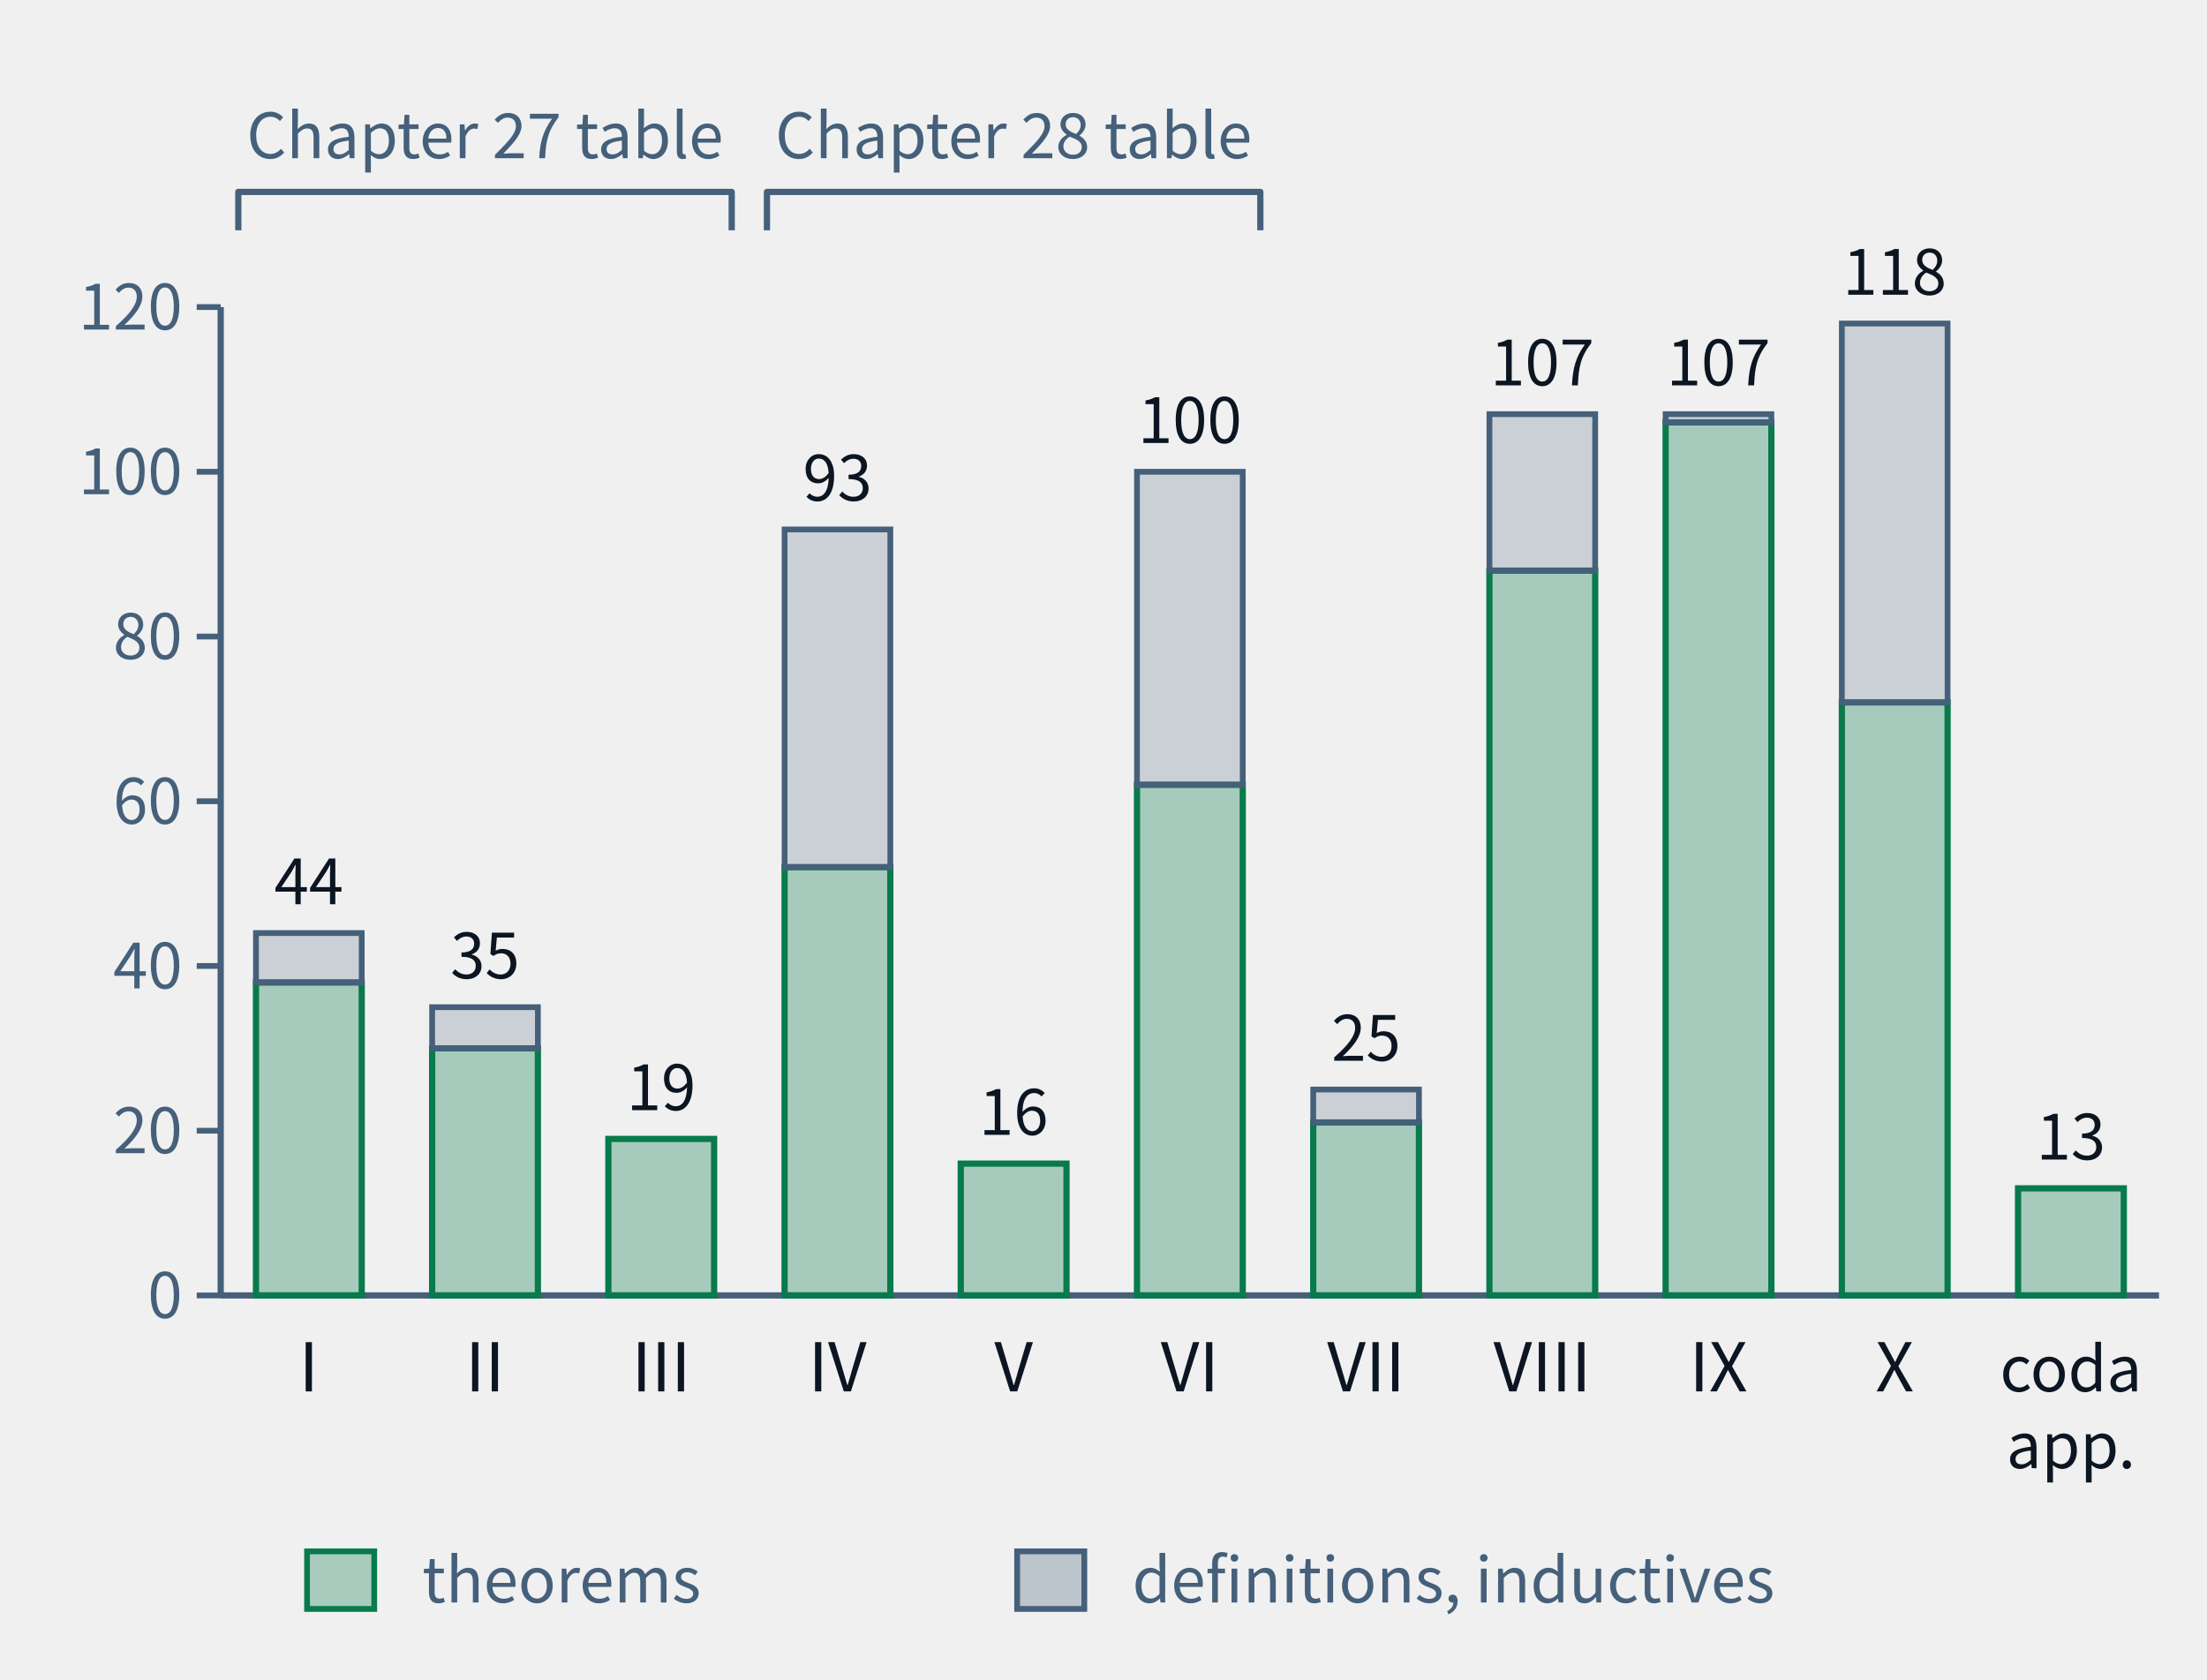
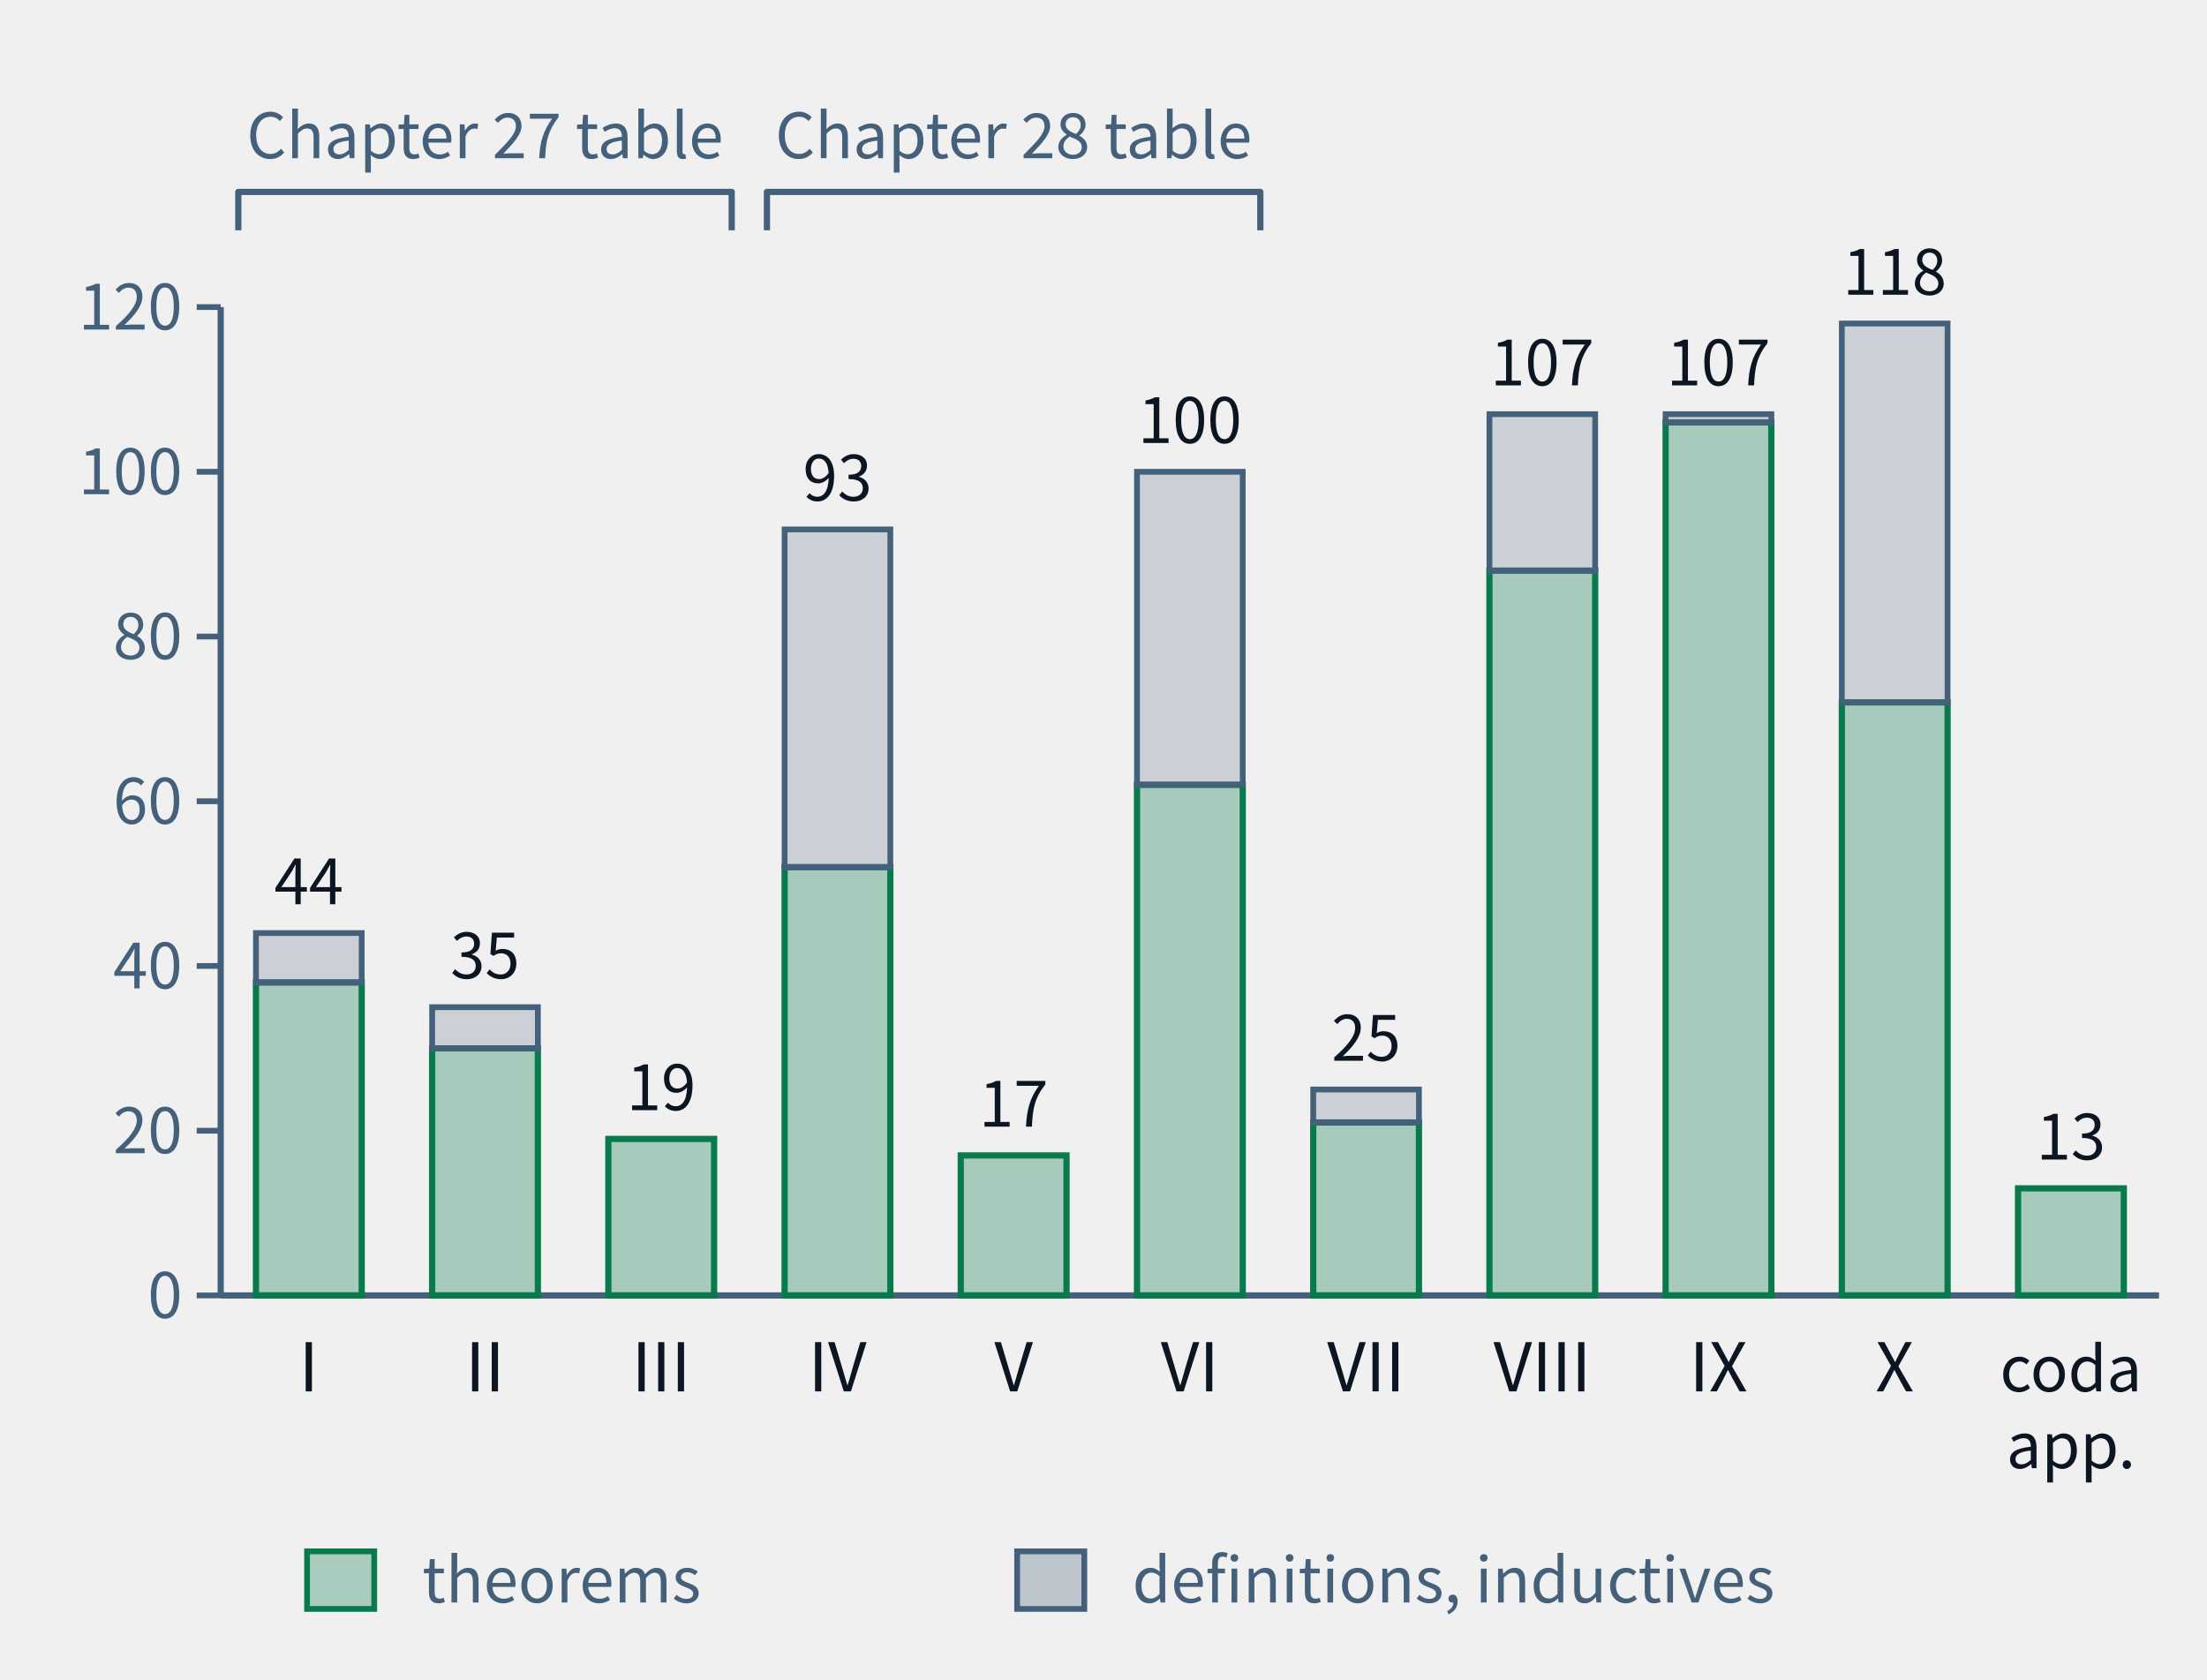
- <svg xmlns="http://www.w3.org/2000/svg" class="tr-fig" data-tr-fig="ch28-declaration-parts" data-lang="en" viewBox="0 0 460 350" width="460" height="350" font-family="'Noto Sans SC', 'Noto Sans CJK SC', 'Source Sans 3', 'PingFang SC', 'Microsoft YaHei', system-ui, sans-serif" role="img" aria-label="A bar chart. Along the bottom are Parts I to X and 'coda and appendices'; each bar is the number of distinct declarations the chapters of that part cite with lean=, green below for declarations of kind theorem in the lock, grey above for definitions and inductive types. I: 38 theorems, 6 other; II: 30 theorems, 5 other; III: 19 theorems, 0 other; IV: 52 theorems, 41 other; V: 16 theorems, 0 other; VI: 62 theorems, 38 other; VII: 21 theorems, 4 other; VIII: 88 theorems, 19 other; IX: 106 theorems, 1 other; X: 72 theorems, 46 other; coda and appendices: 13 theorems, 0 other. Two braces above the bars mark Parts I–III as the Chapter 27 audit table and Parts IV–VI as the Chapter 28 audit table.">
+ <svg xmlns="http://www.w3.org/2000/svg" class="tr-fig" data-tr-fig="ch28-declaration-parts" data-lang="en" viewBox="0 0 460 350" width="460" height="350" font-family="'Noto Sans SC', 'Noto Sans CJK SC', 'Source Sans 3', 'PingFang SC', 'Microsoft YaHei', system-ui, sans-serif" role="img" aria-label="A bar chart. Along the bottom are Parts I to X and 'coda and appendices'; each bar is the number of distinct declarations the chapters of that part cite with lean=, green below for declarations of kind theorem in the lock, grey above for definitions and inductive types. I: 38 theorems, 6 other; II: 30 theorems, 5 other; III: 19 theorems, 0 other; IV: 52 theorems, 41 other; V: 17 theorems, 0 other; VI: 62 theorems, 38 other; VII: 21 theorems, 4 other; VIII: 88 theorems, 19 other; IX: 106 theorems, 1 other; X: 72 theorems, 46 other; coda and appendices: 13 theorems, 0 other. Two braces above the bars mark Parts I–III as the Chapter 27 audit table and Parts IV–VI as the Chapter 28 audit table.">
  <style>.ts-ink{stroke:#0b1622}.tf-ink{fill:#0b1622}.ts-dim{stroke:#45607a}.tf-dim{fill:#45607a}.ts-faint{stroke:#9db3c4}.tf-faint{fill:#9db3c4}.ts-edge{stroke:#b9d0dd}.tf-edge{fill:#b9d0dd}.ts-hot{stroke:#5f9bb5}.tf-hot{fill:#5f9bb5}.ts-bg{stroke:#ffffff}.tf-bg{fill:#ffffff}.ts-panel{stroke:#eef5f9}.tf-panel{fill:#eef5f9}.ts-sheet{stroke:#f7fbfd}.tf-sheet{fill:#f7fbfd}.ts-cyan{stroke:#007c8a}.tf-cyan{fill:#007c8a}.ts-magenta{stroke:#b0128f}.tf-magenta{fill:#b0128f}.ts-amber{stroke:#946200}.tf-amber{fill:#946200}.ts-violet{stroke:#5a45c8}.tf-violet{fill:#5a45c8}.ts-ok{stroke:#087a4c}.tf-ok{fill:#087a4c}.ts-warn{stroke:#c21f3a}.tf-warn{fill:#c21f3a}.ts-blue{stroke:#1d5fd0}.tf-blue{fill:#1d5fd0}.ts-orange{stroke:#b85410}.tf-orange{fill:#b85410}.ts-sigma{stroke:#28405a}.tf-sigma{fill:#28405a}@media (prefers-color-scheme:dark){.ts-ink{stroke:#d4efff}.tf-ink{fill:#d4efff}.ts-dim{stroke:#6f8ea5}.tf-dim{fill:#6f8ea5}.ts-faint{stroke:#34506a}.tf-faint{fill:#34506a}.ts-edge{stroke:#143049}.tf-edge{fill:#143049}.ts-hot{stroke:#1f5d7c}.tf-hot{fill:#1f5d7c}.ts-bg{stroke:#03060c}.tf-bg{fill:#03060c}.ts-panel{stroke:#07101b}.tf-panel{fill:#07101b}.ts-sheet{stroke:#050c16}.tf-sheet{fill:#050c16}.ts-cyan{stroke:#19f0ff}.tf-cyan{fill:#19f0ff}.ts-magenta{stroke:#ff2fd0}.tf-magenta{fill:#ff2fd0}.ts-amber{stroke:#ffc83d}.tf-amber{fill:#ffc83d}.ts-violet{stroke:#9d8cff}.tf-violet{fill:#9d8cff}.ts-ok{stroke:#46ffb2}.tf-ok{fill:#46ffb2}.ts-warn{stroke:#ff5064}.tf-warn{fill:#ff5064}.ts-blue{stroke:#2a7bff}.tf-blue{fill:#2a7bff}.ts-orange{stroke:#ff8a3c}.tf-orange{fill:#ff8a3c}.ts-sigma{stroke:#cfe3ff}.tf-sigma{fill:#cfe3ff}}</style>
  <line x1="46" y1="64" x2="46" y2="270" class="ts-dim" stroke-width="1.3" fill="none" />
  <line x1="41" y1="270" x2="46" y2="270" class="ts-dim" stroke-width="1.2" fill="none" />
  <text class="tf-dim" x="38" y="274.68" font-size="13" text-anchor="end">0</text>
  <line x1="41" y1="235.67" x2="46" y2="235.67" class="ts-dim" stroke-width="1.2" fill="none" />
  <text class="tf-dim" x="38" y="240.35" font-size="13" text-anchor="end">20</text>
  <line x1="41" y1="201.33" x2="46" y2="201.33" class="ts-dim" stroke-width="1.2" fill="none" />
  <text class="tf-dim" x="38" y="206.01" font-size="13" text-anchor="end">40</text>
  <line x1="41" y1="167" x2="46" y2="167" class="ts-dim" stroke-width="1.2" fill="none" />
  <text class="tf-dim" x="38" y="171.68" font-size="13" text-anchor="end">60</text>
  <line x1="41" y1="132.67" x2="46" y2="132.67" class="ts-dim" stroke-width="1.2" fill="none" />
  <text class="tf-dim" x="38" y="137.35" font-size="13" text-anchor="end">80</text>
  <line x1="41" y1="98.33" x2="46" y2="98.33" class="ts-dim" stroke-width="1.2" fill="none" />
  <text class="tf-dim" x="38" y="103.01" font-size="13" text-anchor="end">100</text>
  <line x1="41" y1="64" x2="46" y2="64" class="ts-dim" stroke-width="1.2" fill="none" />
  <text class="tf-dim" x="38" y="68.68" font-size="13" text-anchor="end">120</text>
  <line x1="46" y1="270" x2="450" y2="270" class="ts-dim" stroke-width="1.3" fill="none" />
  <rect x="53.35" y="204.77" width="22.04" height="65.23" class="ts-ok tf-ok" stroke-width="1.3" fill-opacity="0.32" />
  <rect x="53.35" y="194.47" width="22.04" height="10.3" class="ts-dim tf-dim" stroke-width="1.2" fill-opacity="0.22" />
  <text class="tf-ink" x="64.36" y="188.47" font-size="13" text-anchor="middle">44</text>
  <text class="tf-ink" x="64.36" y="290" font-size="14" text-anchor="middle">I</text>
  <rect x="90.07" y="218.5" width="22.04" height="51.5" class="ts-ok tf-ok" stroke-width="1.3" fill-opacity="0.32" />
  <rect x="90.07" y="209.92" width="22.04" height="8.58" class="ts-dim tf-dim" stroke-width="1.2" fill-opacity="0.22" />
  <text class="tf-ink" x="101.09" y="203.92" font-size="13" text-anchor="middle">35</text>
  <text class="tf-ink" x="101.09" y="290" font-size="14" text-anchor="middle">II</text>
  <rect x="126.8" y="237.38" width="22.04" height="32.62" class="ts-ok tf-ok" stroke-width="1.3" fill-opacity="0.32" />
  <text class="tf-ink" x="137.82" y="231.38" font-size="13" text-anchor="middle">19</text>
  <text class="tf-ink" x="137.82" y="290" font-size="14" text-anchor="middle">III</text>
  <rect x="163.53" y="180.73" width="22.04" height="89.27" class="ts-ok tf-ok" stroke-width="1.3" fill-opacity="0.32" />
  <rect x="163.53" y="110.35" width="22.04" height="70.38" class="ts-dim tf-dim" stroke-width="1.2" fill-opacity="0.22" />
  <text class="tf-ink" x="174.55" y="104.35" font-size="13" text-anchor="middle">93</text>
  <text class="tf-ink" x="174.55" y="290" font-size="14" text-anchor="middle">IV</text>
-   <rect x="200.25" y="242.53" width="22.04" height="27.47" class="ts-ok tf-ok" stroke-width="1.3" fill-opacity="0.32" />
-   <text class="tf-ink" x="211.27" y="236.53" font-size="13" text-anchor="middle">16</text>
+   <rect x="200.25" y="240.82" width="22.04" height="29.18" class="ts-ok tf-ok" stroke-width="1.3" fill-opacity="0.32" />
+   <text class="tf-ink" x="211.27" y="234.82" font-size="13" text-anchor="middle">17</text>
  <text class="tf-ink" x="211.27" y="290" font-size="14" text-anchor="middle">V</text>
  <rect x="236.98" y="163.57" width="22.04" height="106.43" class="ts-ok tf-ok" stroke-width="1.3" fill-opacity="0.32" />
  <rect x="236.98" y="98.33" width="22.04" height="65.23" class="ts-dim tf-dim" stroke-width="1.2" fill-opacity="0.22" />
  <text class="tf-ink" x="248" y="92.33" font-size="13" text-anchor="middle">100</text>
  <text class="tf-ink" x="248" y="290" font-size="14" text-anchor="middle">VI</text>
  <rect x="273.71" y="233.95" width="22.04" height="36.05" class="ts-ok tf-ok" stroke-width="1.3" fill-opacity="0.32" />
  <rect x="273.71" y="227.08" width="22.04" height="6.87" class="ts-dim tf-dim" stroke-width="1.2" fill-opacity="0.22" />
  <text class="tf-ink" x="284.73" y="221.08" font-size="13" text-anchor="middle">25</text>
  <text class="tf-ink" x="284.73" y="290" font-size="14" text-anchor="middle">VII</text>
  <rect x="310.44" y="118.93" width="22.04" height="151.07" class="ts-ok tf-ok" stroke-width="1.3" fill-opacity="0.32" />
  <rect x="310.44" y="86.32" width="22.04" height="32.62" class="ts-dim tf-dim" stroke-width="1.2" fill-opacity="0.22" />
  <text class="tf-ink" x="321.45" y="80.32" font-size="13" text-anchor="middle">107</text>
  <text class="tf-ink" x="321.45" y="290" font-size="14" text-anchor="middle">VIII</text>
  <rect x="347.16" y="88.03" width="22.04" height="181.97" class="ts-ok tf-ok" stroke-width="1.3" fill-opacity="0.32" />
  <rect x="347.16" y="86.32" width="22.04" height="1.72" class="ts-dim tf-dim" stroke-width="1.2" fill-opacity="0.22" />
  <text class="tf-ink" x="358.18" y="80.32" font-size="13" text-anchor="middle">107</text>
  <text class="tf-ink" x="358.18" y="290" font-size="14" text-anchor="middle">IX</text>
  <rect x="383.89" y="146.4" width="22.04" height="123.6" class="ts-ok tf-ok" stroke-width="1.3" fill-opacity="0.32" />
  <rect x="383.89" y="67.43" width="22.04" height="78.97" class="ts-dim tf-dim" stroke-width="1.2" fill-opacity="0.22" />
  <text class="tf-ink" x="394.91" y="61.43" font-size="13" text-anchor="middle">118</text>
  <text class="tf-ink" x="394.91" y="290" font-size="14" text-anchor="middle">X</text>
  <rect x="420.62" y="247.68" width="22.04" height="22.32" class="ts-ok tf-ok" stroke-width="1.3" fill-opacity="0.32" />
  <text class="tf-ink" x="431.64" y="241.68" font-size="13" text-anchor="middle">13</text>
  <text class="tf-ink" x="431.64" y="290" font-size="13" text-anchor="middle">coda</text>
  <text class="tf-ink" x="431.64" y="306" font-size="13" text-anchor="middle">app.</text>
  <path d="M49.67 48 L49.67 40 L152.51 40 L152.51 48" class="ts-dim" stroke-width="1.3" stroke-linejoin="round" fill="none" />
  <text class="tf-dim" x="101.09" y="32.98" font-size="13" text-anchor="middle">Chapter 27 table</text>
  <path d="M159.85 48 L159.85 40 L262.69 40 L262.69 48" class="ts-dim" stroke-width="1.3" stroke-linejoin="round" fill="none" />
  <text class="tf-dim" x="211.27" y="32.98" font-size="13" text-anchor="middle">Chapter 28 table</text>
  <rect x="64" y="323.34" width="14" height="12" class="ts-ok tf-ok" stroke-width="1.2" fill-opacity="0.3" />
  <text class="tf-dim" x="88" y="334" font-size="13">theorems</text>
  <rect x="212" y="323.34" width="14" height="12" class="ts-dim tf-dim" stroke-width="1.2" fill-opacity="0.3" />
  <text class="tf-dim" x="236" y="334" font-size="13">definitions, inductives</text>
</svg>
